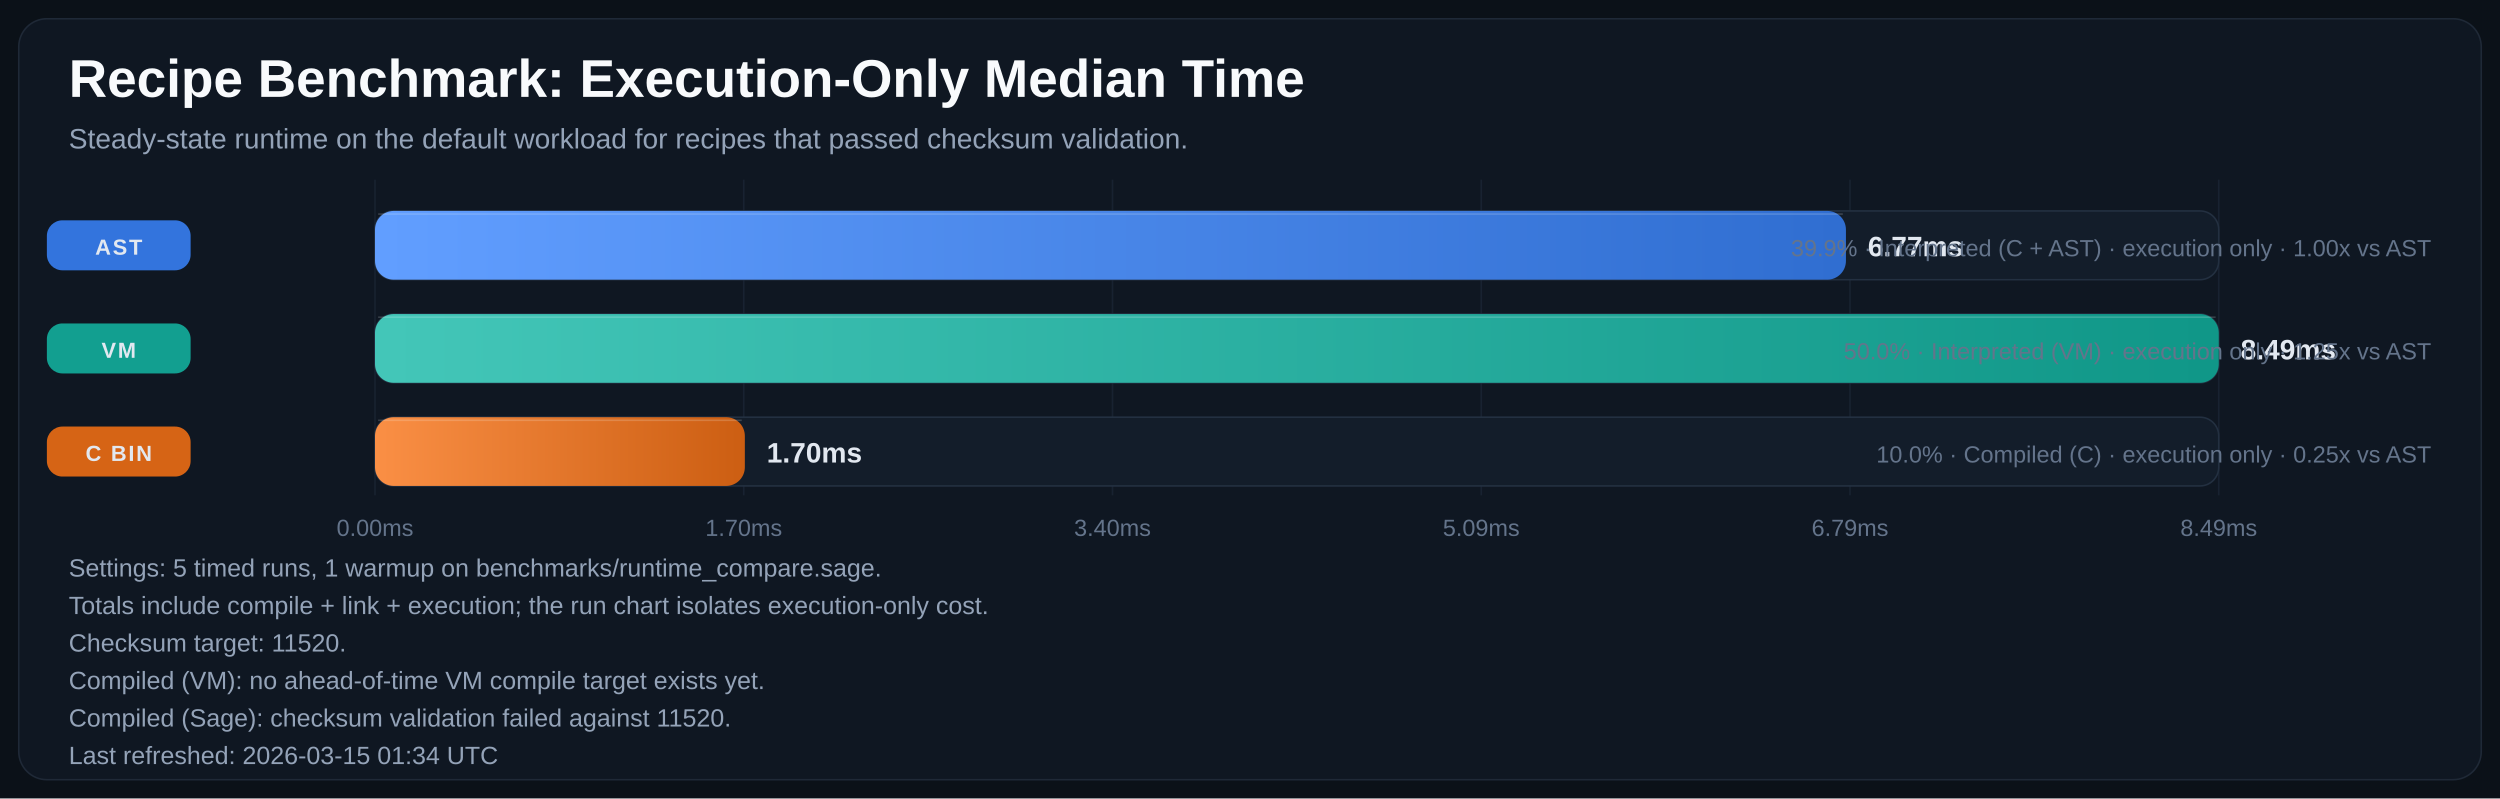
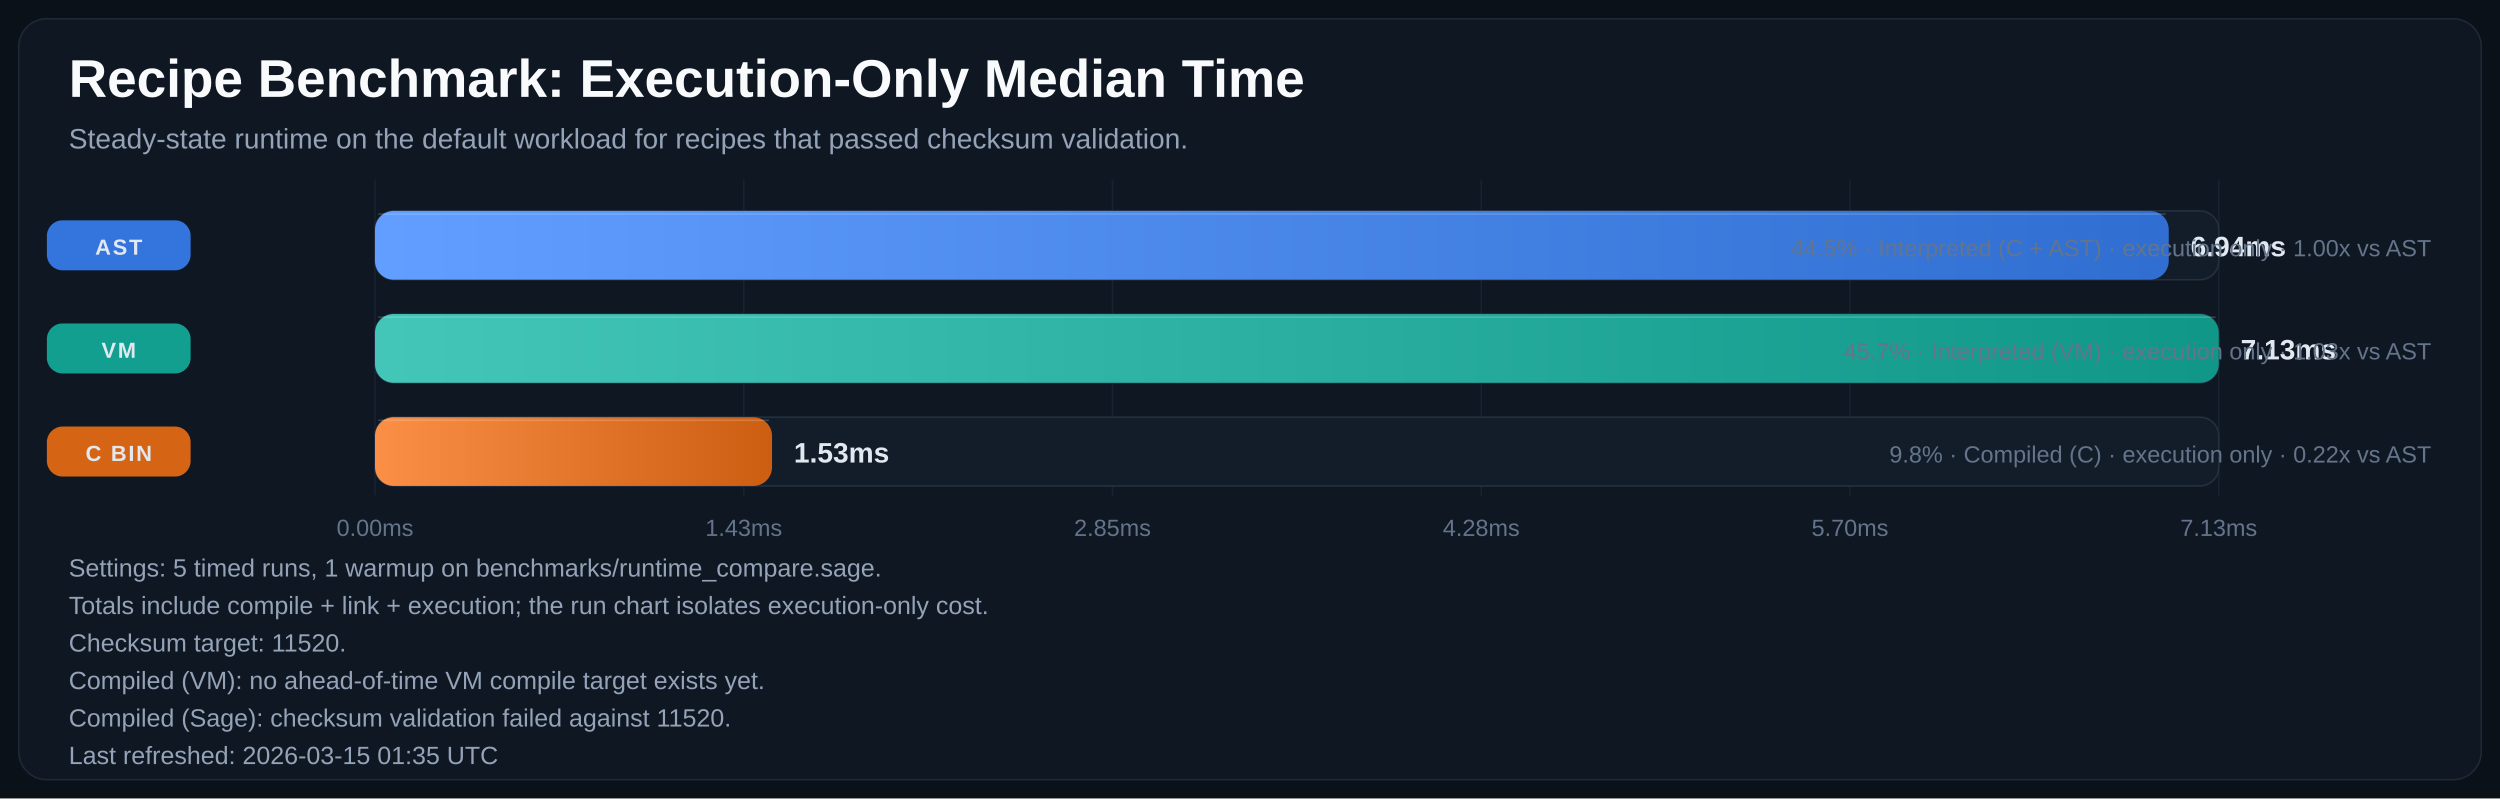
<svg xmlns="http://www.w3.org/2000/svg" width="1600" height="511" viewBox="0 0 1600 511" role="img" aria-labelledby="title desc">
  <defs>
    <linearGradient id="bar-gradient-0" x1="0%" y1="0%" x2="100%" y2="0%">
      <stop offset="0%" stop-color="#619EFF" />
      <stop offset="100%" stop-color="#306ED1" />
    </linearGradient>
    <linearGradient id="bar-gradient-1" x1="0%" y1="0%" x2="100%" y2="0%">
      <stop offset="0%" stop-color="#43C6B8" />
      <stop offset="100%" stop-color="#109788" />
    </linearGradient>
    <linearGradient id="bar-gradient-2" x1="0%" y1="0%" x2="100%" y2="0%">
      <stop offset="0%" stop-color="#FA8F45" />
      <stop offset="100%" stop-color="#CC5E12" />
    </linearGradient>
  </defs>
  <rect width="100%" height="100%" fill="#0B1118" />
  <rect x="12" y="12" width="1576" height="487" rx="18" fill="#0F1722" stroke="#1F2937" />
  <text x="44" y="62" fill="#F8FAFC" font-size="34" font-family="Segoe UI, Arial, sans-serif" font-weight="700">Recipe Benchmark: Execution-Only Median Time</text>
  <text x="44" y="95" fill="#94A3B8" font-size="18" font-family="Segoe UI, Arial, sans-serif">Steady-state runtime on the default workload for recipes that passed checksum validation.</text>
  <line x1="240.0" y1="115" x2="240.0" y2="317" stroke="#182231" stroke-width="1" />
  <text x="240.0" y="343" text-anchor="middle" fill="#64748B" font-size="15" font-family="Segoe UI, Arial, sans-serif">0.00ms</text>
  <line x1="476.0" y1="115" x2="476.0" y2="317" stroke="#182231" stroke-width="1" />
-   <text x="476.0" y="343" text-anchor="middle" fill="#64748B" font-size="15" font-family="Segoe UI, Arial, sans-serif">1.70ms</text>
+   <text x="476.0" y="343" text-anchor="middle" fill="#64748B" font-size="15" font-family="Segoe UI, Arial, sans-serif">1.43ms</text>
  <line x1="712.0" y1="115" x2="712.0" y2="317" stroke="#182231" stroke-width="1" />
-   <text x="712.0" y="343" text-anchor="middle" fill="#64748B" font-size="15" font-family="Segoe UI, Arial, sans-serif">3.40ms</text>
+   <text x="712.0" y="343" text-anchor="middle" fill="#64748B" font-size="15" font-family="Segoe UI, Arial, sans-serif">2.85ms</text>
  <line x1="948.0" y1="115" x2="948.0" y2="317" stroke="#182231" stroke-width="1" />
-   <text x="948.0" y="343" text-anchor="middle" fill="#64748B" font-size="15" font-family="Segoe UI, Arial, sans-serif">5.09ms</text>
+   <text x="948.0" y="343" text-anchor="middle" fill="#64748B" font-size="15" font-family="Segoe UI, Arial, sans-serif">4.28ms</text>
  <line x1="1184.0" y1="115" x2="1184.0" y2="317" stroke="#182231" stroke-width="1" />
-   <text x="1184.0" y="343" text-anchor="middle" fill="#64748B" font-size="15" font-family="Segoe UI, Arial, sans-serif">6.79ms</text>
+   <text x="1184.0" y="343" text-anchor="middle" fill="#64748B" font-size="15" font-family="Segoe UI, Arial, sans-serif">5.70ms</text>
  <line x1="1420.0" y1="115" x2="1420.0" y2="317" stroke="#182231" stroke-width="1" />
-   <text x="1420.0" y="343" text-anchor="middle" fill="#64748B" font-size="15" font-family="Segoe UI, Arial, sans-serif">8.49ms</text>
+   <text x="1420.0" y="343" text-anchor="middle" fill="#64748B" font-size="15" font-family="Segoe UI, Arial, sans-serif">7.13ms</text>
  <rect x="30" y="141.0" width="92" height="32" rx="10" fill="#3479E6" opacity="0.95" />
  <text x="76.0" y="163.0" text-anchor="middle" fill="#E2E8F0" font-size="14" font-family="Segoe UI, Arial, sans-serif" font-weight="700" letter-spacing="1.1">AST</text>
  <rect x="240" y="135" width="1180" height="44" rx="12" fill="#131D2A" stroke="#233041" />
-   <rect x="240" y="135" width="941.4" height="44" rx="12" fill="url(#bar-gradient-0)" />
-   <line x1="242.0" y1="137.0" x2="1179.4" y2="137.0" stroke="#F8FAFC" stroke-opacity="0.18" />
-   <text x="1195.4" y="164.0" fill="#E2E8F0" font-size="18" font-family="Segoe UI, Arial, sans-serif" font-weight="700">6.77ms</text>
-   <text x="1556" y="164.0" text-anchor="end" fill="#64748B" font-size="15" font-family="Segoe UI, Arial, sans-serif">39.9% · Interpreted (C + AST) · execution only · 1.00x vs AST</text>
+   <rect x="240" y="135" width="1148.0" height="44" rx="12" fill="url(#bar-gradient-0)" />
+   <line x1="242.0" y1="137.0" x2="1386.0" y2="137.0" stroke="#F8FAFC" stroke-opacity="0.18" />
+   <text x="1402.0" y="164.0" fill="#E2E8F0" font-size="18" font-family="Segoe UI, Arial, sans-serif" font-weight="700">6.94ms</text>
+   <text x="1556" y="164.0" text-anchor="end" fill="#64748B" font-size="15" font-family="Segoe UI, Arial, sans-serif">44.5% · Interpreted (C + AST) · execution only · 1.00x vs AST</text>
  <rect x="30" y="207.0" width="92" height="32" rx="10" fill="#12A695" opacity="0.95" />
  <text x="76.0" y="229.0" text-anchor="middle" fill="#E2E8F0" font-size="14" font-family="Segoe UI, Arial, sans-serif" font-weight="700" letter-spacing="1.1">VM</text>
  <rect x="240" y="201" width="1180" height="44" rx="12" fill="#131D2A" stroke="#233041" />
  <rect x="240" y="201" width="1180.0" height="44" rx="12" fill="url(#bar-gradient-1)" />
  <line x1="242.0" y1="203.0" x2="1418.0" y2="203.0" stroke="#F8FAFC" stroke-opacity="0.18" />
-   <text x="1434.0" y="230.0" fill="#E2E8F0" font-size="18" font-family="Segoe UI, Arial, sans-serif" font-weight="700">8.49ms</text>
-   <text x="1556" y="230.0" text-anchor="end" fill="#64748B" font-size="15" font-family="Segoe UI, Arial, sans-serif">50.0% · Interpreted (VM) · execution only · 1.25x vs AST</text>
+   <text x="1434.0" y="230.0" fill="#E2E8F0" font-size="18" font-family="Segoe UI, Arial, sans-serif" font-weight="700">7.13ms</text>
+   <text x="1556" y="230.0" text-anchor="end" fill="#64748B" font-size="15" font-family="Segoe UI, Arial, sans-serif">45.7% · Interpreted (VM) · execution only · 1.03x vs AST</text>
  <rect x="30" y="273.0" width="92" height="32" rx="10" fill="#E06814" opacity="0.95" />
  <text x="76.0" y="295.0" text-anchor="middle" fill="#E2E8F0" font-size="14" font-family="Segoe UI, Arial, sans-serif" font-weight="700" letter-spacing="1.1">C BIN</text>
  <rect x="240" y="267" width="1180" height="44" rx="12" fill="#131D2A" stroke="#233041" />
-   <rect x="240" y="267" width="236.7" height="44" rx="12" fill="url(#bar-gradient-2)" />
-   <line x1="242.0" y1="269.0" x2="474.7" y2="269.0" stroke="#F8FAFC" stroke-opacity="0.18" />
-   <text x="490.7" y="296.0" fill="#E2E8F0" font-size="18" font-family="Segoe UI, Arial, sans-serif" font-weight="700">1.70ms</text>
-   <text x="1556" y="296.0" text-anchor="end" fill="#64748B" font-size="15" font-family="Segoe UI, Arial, sans-serif">10.0% · Compiled (C) · execution only · 0.25x vs AST</text>
+   <rect x="240" y="267" width="254.1" height="44" rx="12" fill="url(#bar-gradient-2)" />
+   <line x1="242.0" y1="269.0" x2="492.1" y2="269.0" stroke="#F8FAFC" stroke-opacity="0.18" />
+   <text x="508.1" y="296.0" fill="#E2E8F0" font-size="18" font-family="Segoe UI, Arial, sans-serif" font-weight="700">1.53ms</text>
+   <text x="1556" y="296.0" text-anchor="end" fill="#64748B" font-size="15" font-family="Segoe UI, Arial, sans-serif">9.8% · Compiled (C) · execution only · 0.22x vs AST</text>
  <text x="44" y="369" fill="#94A3B8" font-size="16" font-family="Segoe UI, Arial, sans-serif">Settings: 5 timed runs, 1 warmup on benchmarks/runtime_compare.sage.</text>
  <text x="44" y="393" fill="#94A3B8" font-size="16" font-family="Segoe UI, Arial, sans-serif">Totals include compile + link + execution; the run chart isolates execution-only cost.</text>
  <text x="44" y="417" fill="#94A3B8" font-size="16" font-family="Segoe UI, Arial, sans-serif">Checksum target: 11520.</text>
  <text x="44" y="441" fill="#94A3B8" font-size="16" font-family="Segoe UI, Arial, sans-serif">Compiled (VM): no ahead-of-time VM compile target exists yet.</text>
  <text x="44" y="465" fill="#94A3B8" font-size="16" font-family="Segoe UI, Arial, sans-serif">Compiled (Sage): checksum validation failed against 11520.</text>
-   <text x="44" y="489" fill="#94A3B8" font-size="16" font-family="Segoe UI, Arial, sans-serif">Last refreshed: 2026-03-15 01:34 UTC</text>
+   <text x="44" y="489" fill="#94A3B8" font-size="16" font-family="Segoe UI, Arial, sans-serif">Last refreshed: 2026-03-15 01:35 UTC</text>
</svg>
